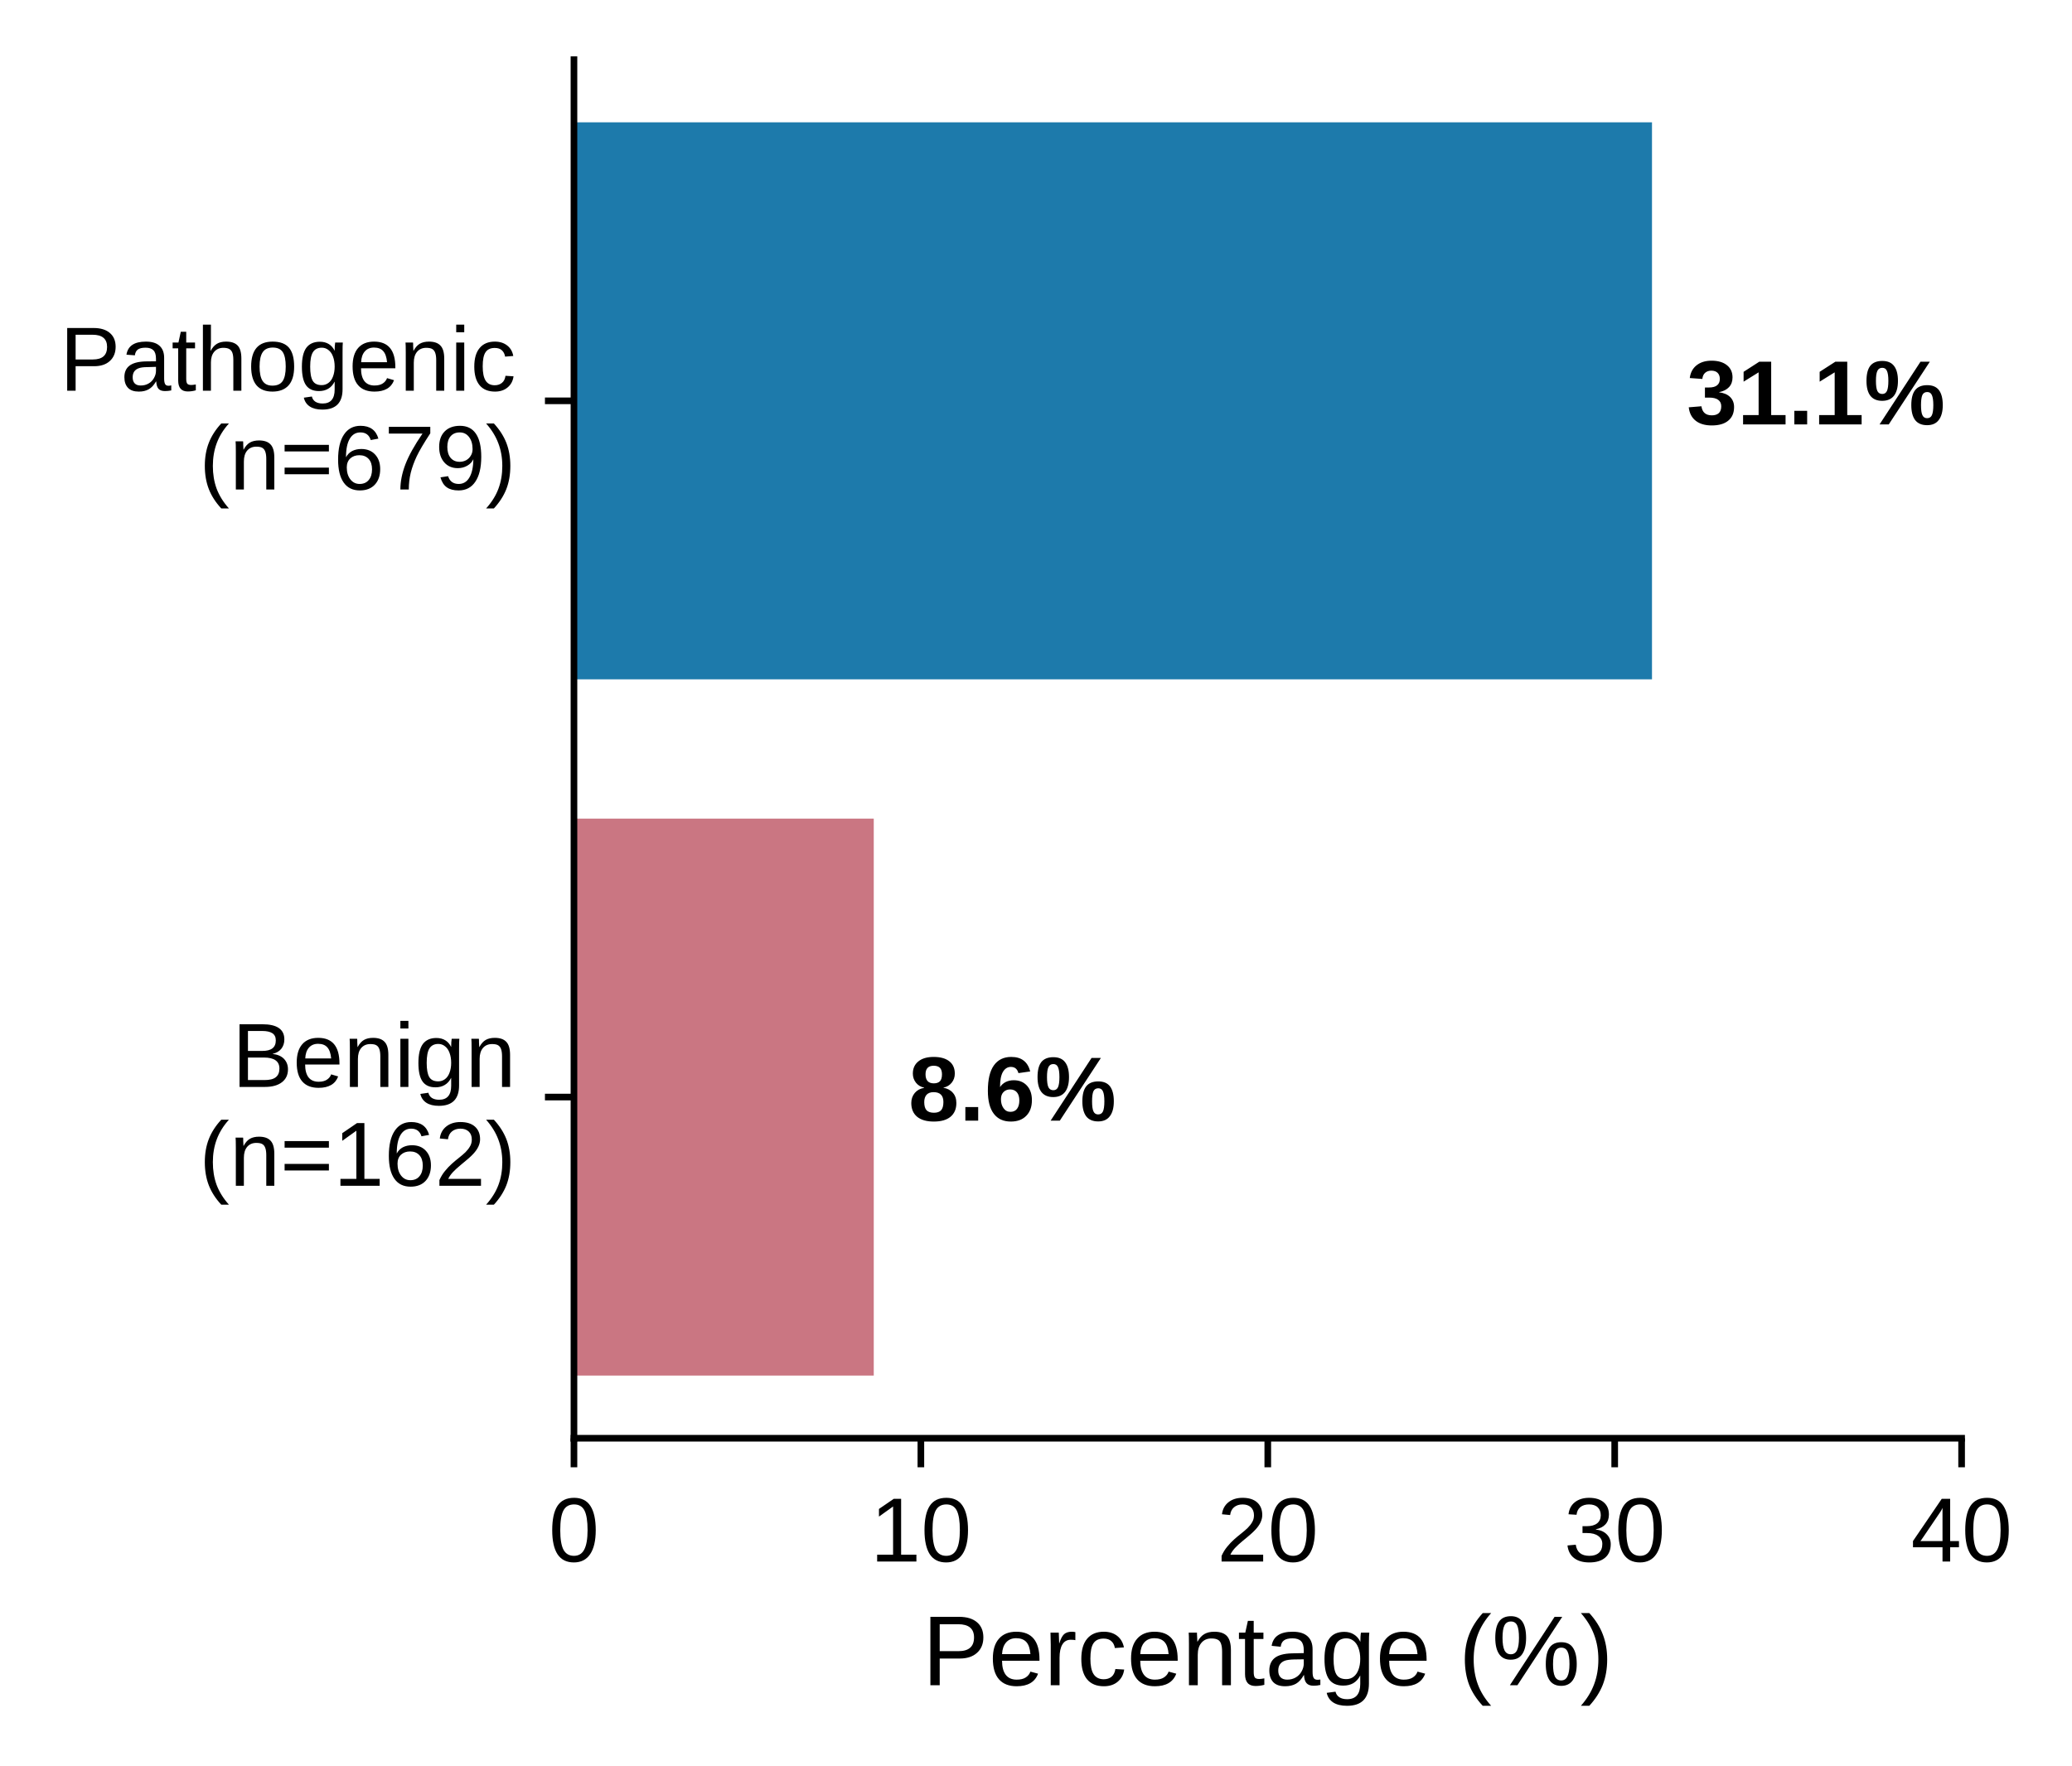
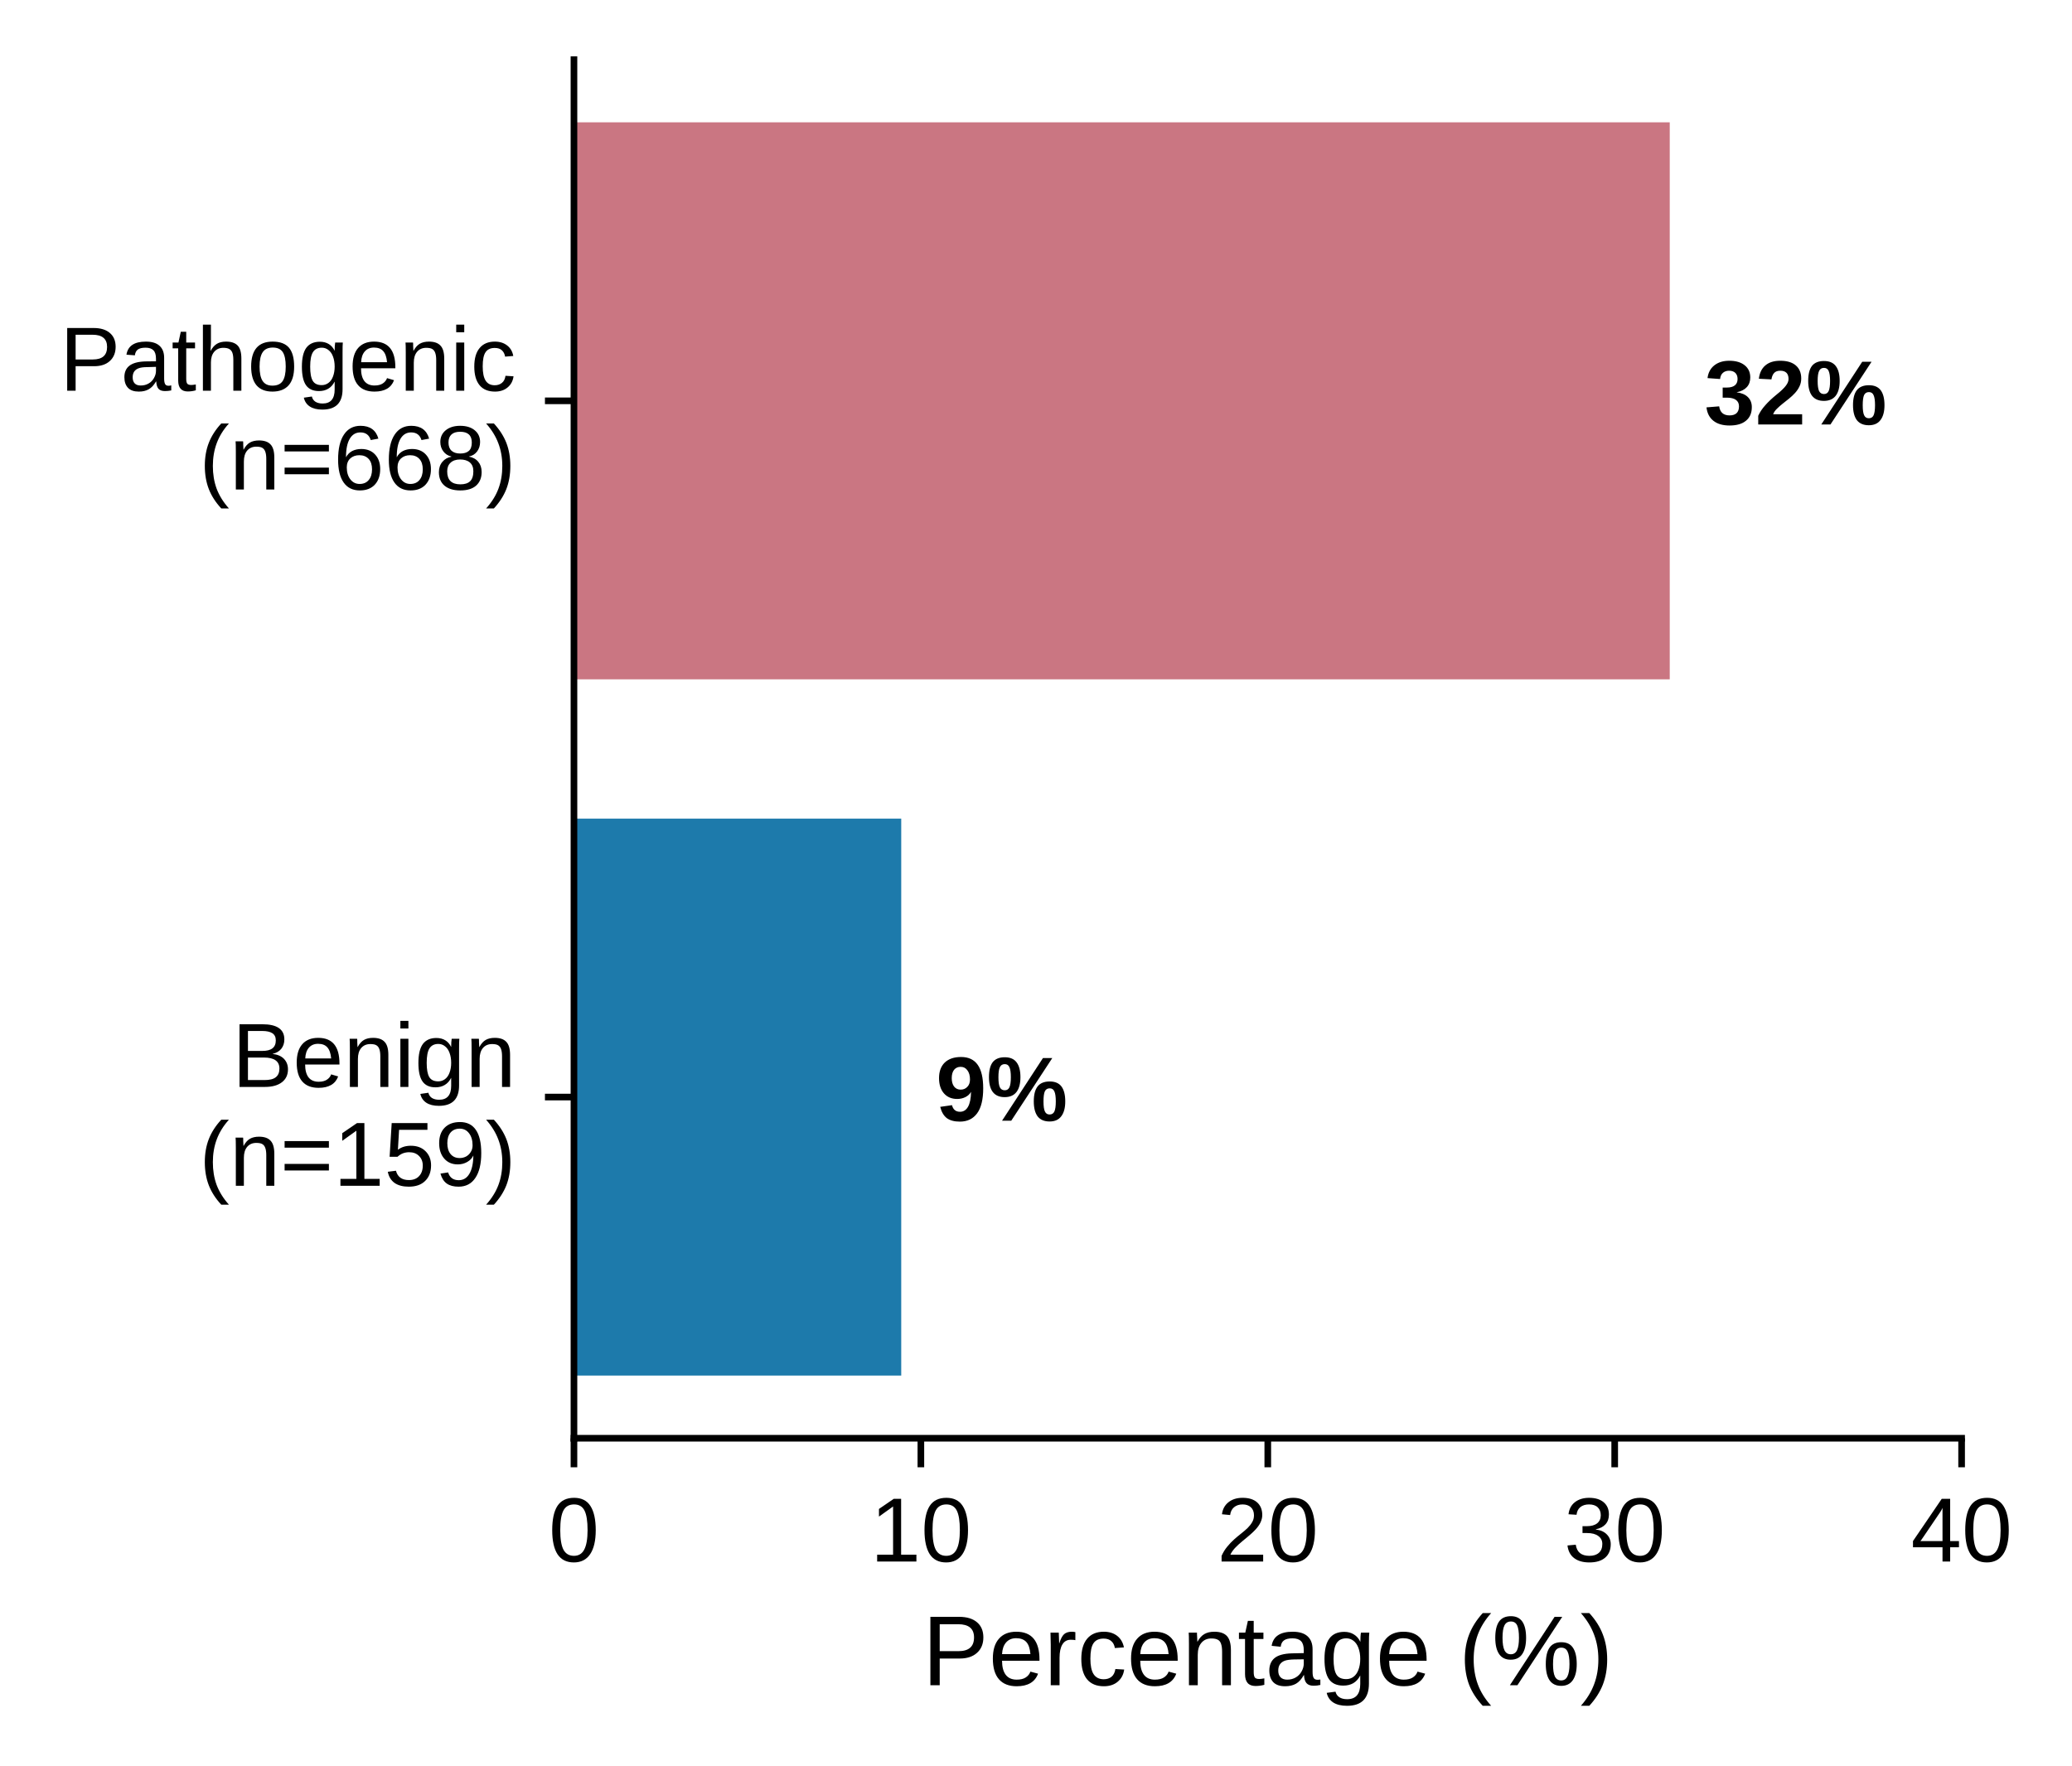
<svg xmlns="http://www.w3.org/2000/svg" xmlns:xlink="http://www.w3.org/1999/xlink" width="249.957pt" height="213.041pt" viewBox="0 0 249.957 213.041" version="1.1">
  <defs>
    <style type="text/css">*{stroke-linejoin: round; stroke-linecap: butt}</style>
  </defs>
  <g id="figure_1">
    <g id="patch_1">
      <path d="M -0 213.041  L 249.957 213.041  L 249.957 0  L -0 0  L -0 213.041  z " style="fill: none" />
    </g>
    <g id="axes_1">
      <g id="patch_2">
        <path d="M 69.24 173.52  L 236.64 173.52  L 236.64 7.2  L 69.24 7.2  L 69.24 173.52  z " style="fill: none" />
      </g>
      <g id="patch_3">
-         <path d="M 69.24 165.96  L 105.406 165.96  L 105.406 98.76  L 69.24 98.76  z " clip-path="url(#p5aa9496058)" style="fill: #ca7682" />
+         <path d="M 69.24 165.96  L 108.721 165.96  L 108.721 98.76  L 69.24 98.76  z " clip-path="url(#pf81e5fbea6)" style="fill: #1d7aab" />
      </g>
      <g id="patch_4">
-         <path d="M 69.24 81.96  L 199.289 81.96  L 199.289 14.76  L 69.24 14.76  z " clip-path="url(#p5aa9496058)" style="fill: #1d7aab" />
+         <path d="M 69.24 81.96  L 201.43 81.96  L 201.43 14.76  L 69.24 14.76  z " clip-path="url(#pf81e5fbea6)" style="fill: #ca7682" />
      </g>
      <g id="matplotlib.axis_1">
        <g id="xtick_1">
          <g id="line2d_1">
-             <path d="M 69.24 173.52  L 69.24 7.2  " clip-path="url(#p5aa9496058)" style="fill: none; stroke: #b0b0b0; stroke-opacity: 0; stroke-width: 0.8; stroke-linecap: square" />
+             <path d="M 69.24 173.52  L 69.24 7.2  " clip-path="url(#pf81e5fbea6)" style="fill: none; stroke: #b0b0b0; stroke-opacity: 0; stroke-width: 0.8; stroke-linecap: square" />
          </g>
          <g id="line2d_2">
            <defs>
-               <path id="mc964ac08a8" d="M 0 0  L 0 3.5  " style="stroke: #000000; stroke-width: 0.8" />
+               <path id="m5fe6c1727f" d="M 0 0  L 0 3.5  " style="stroke: #000000; stroke-width: 0.8" />
            </defs>
            <g>
-               <use xlink:href="#mc964ac08a8" x="69.24" y="173.52" style="stroke: #000000; stroke-width: 0.8" />
+               <use xlink:href="#m5fe6c1727f" x="69.24" y="173.52" style="stroke: #000000; stroke-width: 0.8" />
            </g>
          </g>
          <g id="text_1">
            <text style="font: 11px 'Arial'; text-anchor: middle" x="69.24" y="188.394" transform="rotate(-0 69.23953 188.3936)">0</text>
          </g>
        </g>
        <g id="xtick_2">
          <g id="line2d_3">
-             <path d="M 111.09 173.52  L 111.09 7.2  " clip-path="url(#p5aa9496058)" style="fill: none; stroke: #b0b0b0; stroke-opacity: 0; stroke-width: 0.8; stroke-linecap: square" />
+             <path d="M 111.09 173.52  L 111.09 7.2  " clip-path="url(#pf81e5fbea6)" style="fill: none; stroke: #b0b0b0; stroke-opacity: 0; stroke-width: 0.8; stroke-linecap: square" />
          </g>
          <g id="line2d_4">
            <g>
-               <use xlink:href="#mc964ac08a8" x="111.09" y="173.52" style="stroke: #000000; stroke-width: 0.8" />
+               <use xlink:href="#m5fe6c1727f" x="111.09" y="173.52" style="stroke: #000000; stroke-width: 0.8" />
            </g>
          </g>
          <g id="text_2">
            <text style="font: 11px 'Arial'; text-anchor: middle" x="111.09" y="188.394" transform="rotate(-0 111.0895 188.3936)">10</text>
          </g>
        </g>
        <g id="xtick_3">
          <g id="line2d_5">
-             <path d="M 152.94 173.52  L 152.94 7.2  " clip-path="url(#p5aa9496058)" style="fill: none; stroke: #b0b0b0; stroke-opacity: 0; stroke-width: 0.8; stroke-linecap: square" />
+             <path d="M 152.94 173.52  L 152.94 7.2  " clip-path="url(#pf81e5fbea6)" style="fill: none; stroke: #b0b0b0; stroke-opacity: 0; stroke-width: 0.8; stroke-linecap: square" />
          </g>
          <g id="line2d_6">
            <g>
-               <use xlink:href="#mc964ac08a8" x="152.94" y="173.52" style="stroke: #000000; stroke-width: 0.8" />
+               <use xlink:href="#m5fe6c1727f" x="152.94" y="173.52" style="stroke: #000000; stroke-width: 0.8" />
            </g>
          </g>
          <g id="text_3">
            <text style="font: 11px 'Arial'; text-anchor: middle" x="152.94" y="188.394" transform="rotate(-0 152.9395 188.3936)">20</text>
          </g>
        </g>
        <g id="xtick_4">
          <g id="line2d_7">
-             <path d="M 194.79 173.52  L 194.79 7.2  " clip-path="url(#p5aa9496058)" style="fill: none; stroke: #b0b0b0; stroke-opacity: 0; stroke-width: 0.8; stroke-linecap: square" />
+             <path d="M 194.79 173.52  L 194.79 7.2  " clip-path="url(#pf81e5fbea6)" style="fill: none; stroke: #b0b0b0; stroke-opacity: 0; stroke-width: 0.8; stroke-linecap: square" />
          </g>
          <g id="line2d_8">
            <g>
-               <use xlink:href="#mc964ac08a8" x="194.79" y="173.52" style="stroke: #000000; stroke-width: 0.8" />
+               <use xlink:href="#m5fe6c1727f" x="194.79" y="173.52" style="stroke: #000000; stroke-width: 0.8" />
            </g>
          </g>
          <g id="text_4">
            <text style="font: 11px 'Arial'; text-anchor: middle" x="194.79" y="188.394" transform="rotate(-0 194.7895 188.3936)">30</text>
          </g>
        </g>
        <g id="xtick_5">
          <g id="line2d_9">
-             <path d="M 236.64 173.52  L 236.64 7.2  " clip-path="url(#p5aa9496058)" style="fill: none; stroke: #b0b0b0; stroke-opacity: 0; stroke-width: 0.8; stroke-linecap: square" />
+             <path d="M 236.64 173.52  L 236.64 7.2  " clip-path="url(#pf81e5fbea6)" style="fill: none; stroke: #b0b0b0; stroke-opacity: 0; stroke-width: 0.8; stroke-linecap: square" />
          </g>
          <g id="line2d_10">
            <g>
-               <use xlink:href="#mc964ac08a8" x="236.64" y="173.52" style="stroke: #000000; stroke-width: 0.8" />
+               <use xlink:href="#m5fe6c1727f" x="236.64" y="173.52" style="stroke: #000000; stroke-width: 0.8" />
            </g>
          </g>
          <g id="text_5">
            <text style="font: 11px 'Arial'; text-anchor: middle" x="236.64" y="188.394" transform="rotate(-0 236.6395 188.3936)">40</text>
          </g>
        </g>
        <g id="text_6">
          <text style="font: 12px 'Arial'; text-anchor: middle" x="152.94" y="203.315" transform="rotate(-0 152.9395 203.3155)">Percentage (%)</text>
        </g>
      </g>
      <g id="matplotlib.axis_2">
        <g id="ytick_1">
          <g id="line2d_11">
-             <path d="M 69.24 132.36  L 236.64 132.36  " clip-path="url(#p5aa9496058)" style="fill: none; stroke: #b0b0b0; stroke-opacity: 0; stroke-width: 0.8; stroke-linecap: square" />
+             <path d="M 69.24 132.36  L 236.64 132.36  " clip-path="url(#pf81e5fbea6)" style="fill: none; stroke: #b0b0b0; stroke-opacity: 0; stroke-width: 0.8; stroke-linecap: square" />
          </g>
          <g id="line2d_12">
            <defs>
-               <path id="mb3f9d2619a" d="M 0 0  L -3.5 0  " style="stroke: #000000; stroke-width: 0.8" />
+               <path id="m0c0068be7f" d="M 0 0  L -3.5 0  " style="stroke: #000000; stroke-width: 0.8" />
            </defs>
            <g>
-               <use xlink:href="#mb3f9d2619a" x="69.24" y="132.36" style="stroke: #000000; stroke-width: 0.8" />
+               <use xlink:href="#m0c0068be7f" x="69.24" y="132.36" style="stroke: #000000; stroke-width: 0.8" />
            </g>
          </g>
          <g id="text_7">
            <text style="font: 11px 'Arial'" transform="translate(27.99 131.1354)">Benign</text>
-             <text style="font: 11px 'Arial'" transform="translate(24.02141 143.0597)">(n=162)</text>
+             <text style="font: 11px 'Arial'" transform="translate(24.02141 143.0597)">(n=159)</text>
          </g>
        </g>
        <g id="ytick_2">
          <g id="line2d_13">
-             <path d="M 69.24 48.36  L 236.64 48.36  " clip-path="url(#p5aa9496058)" style="fill: none; stroke: #b0b0b0; stroke-opacity: 0; stroke-width: 0.8; stroke-linecap: square" />
+             <path d="M 69.24 48.36  L 236.64 48.36  " clip-path="url(#pf81e5fbea6)" style="fill: none; stroke: #b0b0b0; stroke-opacity: 0; stroke-width: 0.8; stroke-linecap: square" />
          </g>
          <g id="line2d_14">
            <g>
-               <use xlink:href="#mb3f9d2619a" x="69.24" y="48.36" style="stroke: #000000; stroke-width: 0.8" />
+               <use xlink:href="#m0c0068be7f" x="69.24" y="48.36" style="stroke: #000000; stroke-width: 0.8" />
            </g>
          </g>
          <g id="text_8">
            <text style="font: 11px 'Arial'" transform="translate(7.2 47.13539)">Pathogenic</text>
-             <text style="font: 11px 'Arial'" transform="translate(24.02141 59.05973)">(n=679)</text>
+             <text style="font: 11px 'Arial'" transform="translate(24.02141 59.05973)">(n=668)</text>
          </g>
        </g>
      </g>
      <g id="patch_5">
        <path d="M 69.24 173.52  L 69.24 7.2  " style="fill: none; stroke: #000000; stroke-width: 0.8; stroke-linejoin: miter; stroke-linecap: square" />
      </g>
      <g id="patch_6">
        <path d="M 69.24 173.52  L 236.64 173.52  " style="fill: none; stroke: #000000; stroke-width: 0.8; stroke-linejoin: miter; stroke-linecap: square" />
      </g>
      <g id="text_9">
-         <text style="font: 700 11px 'Arial'; text-anchor: start" x="109.591" y="135.204" transform="rotate(-0 109.5912 135.2037)">8.6%</text>
+         <text style="font: 700 11px 'Arial'; text-anchor: start" x="112.906" y="135.211" transform="rotate(-0 112.9057 135.2114)">9%</text>
      </g>
      <g id="text_10">
-         <text style="font: 700 11px 'Arial'; text-anchor: start" x="203.474" y="51.204" transform="rotate(-0 203.4739 51.20367)">31.1%</text>
+         <text style="font: 700 11px 'Arial'; text-anchor: start" x="205.615" y="51.211" transform="rotate(-0 205.6154 51.21141)">32%</text>
      </g>
    </g>
  </g>
  <defs>
-     <clipPath id="p5aa9496058">
+     <clipPath id="pf81e5fbea6">
      <rect x="69.24" y="7.2" width="167.4" height="166.32" />
    </clipPath>
  </defs>
</svg>
